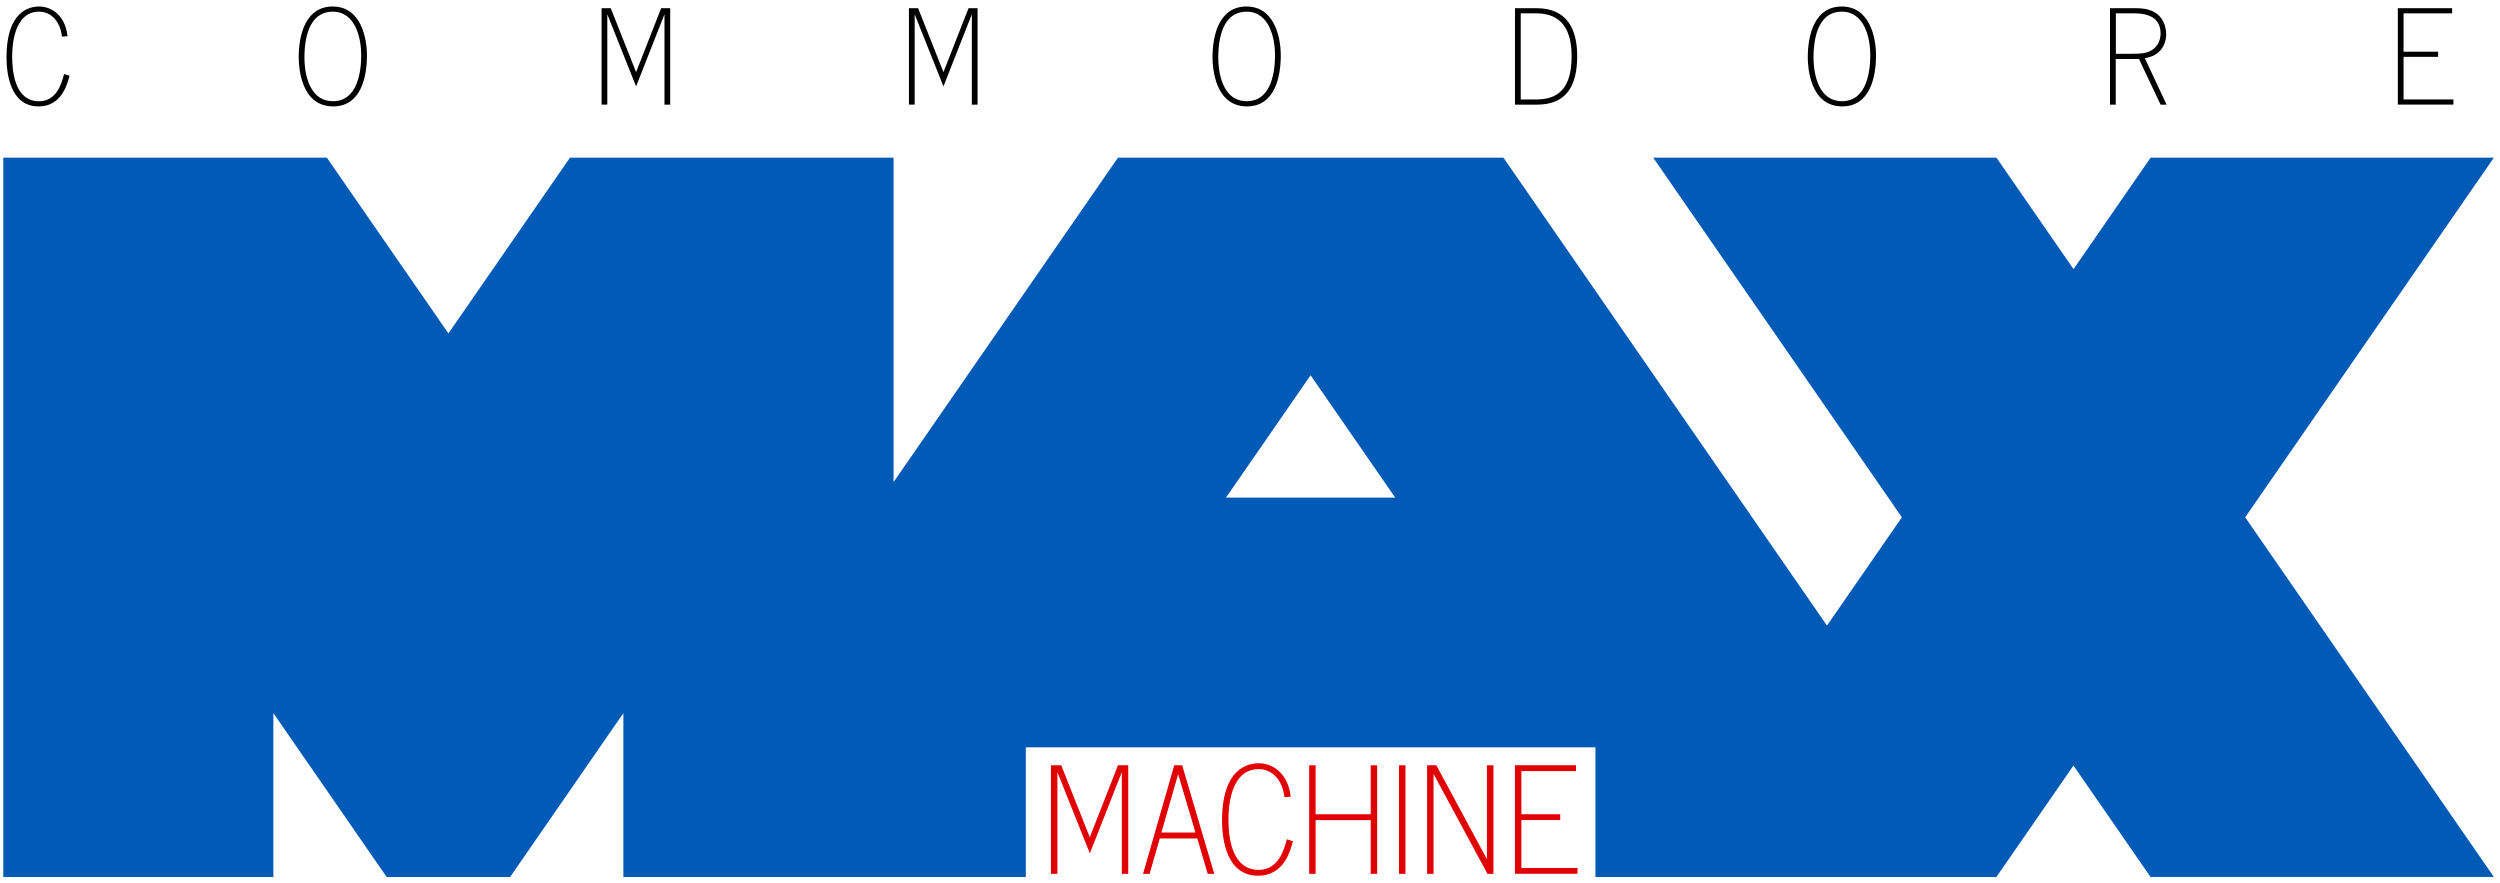
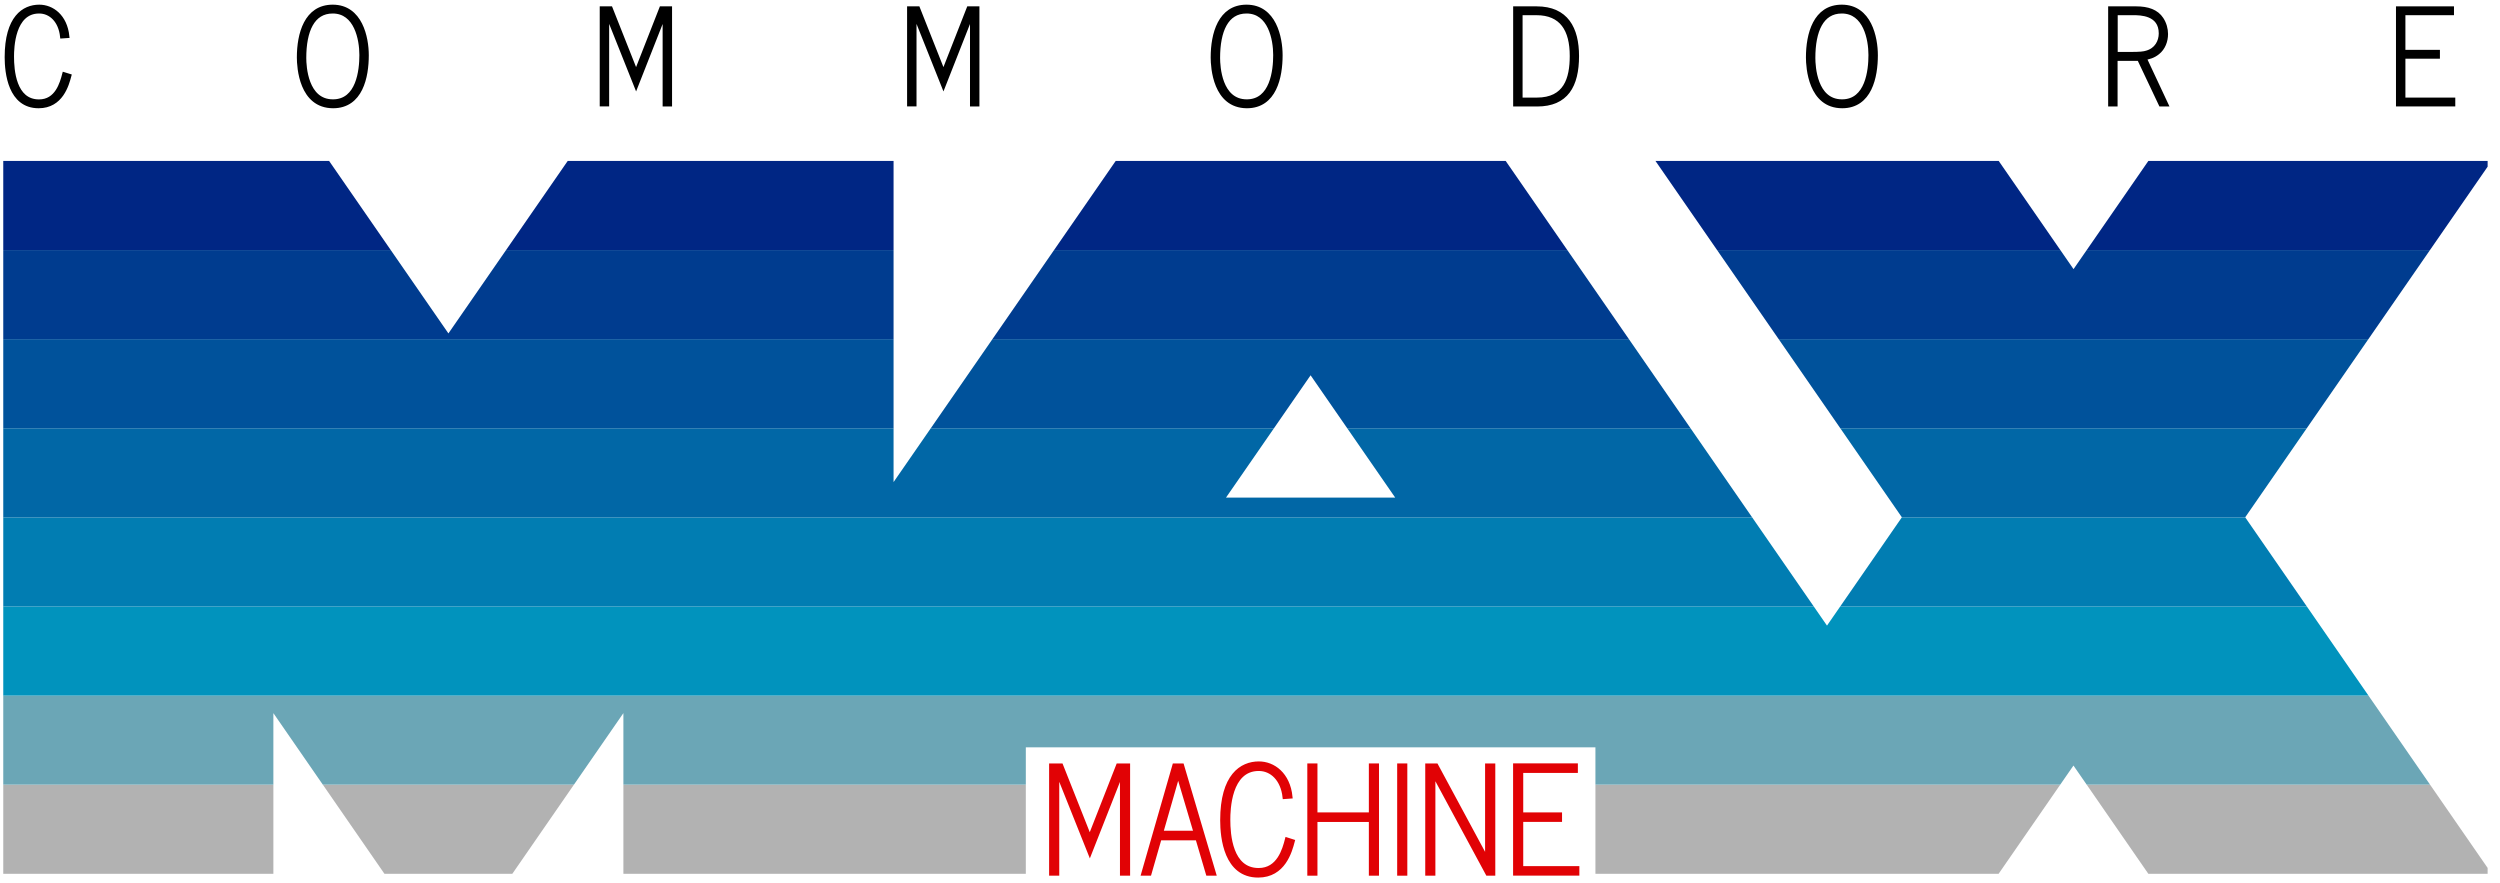
- <svg xmlns="http://www.w3.org/2000/svg" xmlns:xlink="http://www.w3.org/1999/xlink" width="1015.762mm" height="358.457mm" viewBox="0 0 1015.762 358.457" version="1.1" id="svg1" xml:space="preserve">
+ <svg xmlns="http://www.w3.org/2000/svg" width="1015.762mm" height="358.457mm" viewBox="0 0 1015.762 358.457" version="1.1" id="svg1" xml:space="preserve">
  <defs id="defs1">
-     <clipPath id="SVGID_00000046337453222900239440000014632039938231015090_">
-       <use xlink:href="#SVGID_1_" style="overflow:visible" id="use42" />
+     <clipPath clipPathUnits="userSpaceOnUse" id="clipPath58">
+       <path id="path58" d="M 582.904,24.897 H 446.643 L 414.629,71.199 382.614,24.897 H 246.354 L 346.498,169.73 314.484,216.032 182.298,24.897 H 27.067 L -66.093,159.623 V 24.897 H -195.58 l -50.086,72.416 -50.059,-72.416 H -425.212 V 314.537 h 107.13 v -69.48 l 48.048,69.48 h 48.736 l 48.048,-69.48 v 69.48 h 107.13 29.131 v 0 h 24.633 v -52.705 H 221.694 v 52.705 h 24.633 v 0 H 382.587 l 32.015,-46.302 32.015,46.302 H 582.877 L 482.732,169.704 Z M 67.813,163.01 l 36.856,-53.314 36.883,53.314 z" style="stroke-width:0.265" />
    </clipPath>
-     <path id="SVGID_1_" d="m 3820.1,247.1 h -515 l -121,175 -121,-175 h -515 l 378.5,547.4 -121,175 L 2306,247.1 H 1719.3 L 1367.2,756.3 V 247.1 H 877.8 L 688.5,520.8 499.3,247.1 H 9.9 v 1094.7 h 404.9 v -262.6 l 181.6,262.6 h 184.2 l 181.6,-262.6 v 262.6 h 404.9 110.1 v 0 h 93.1 v -199.2 h 884.6 v 199.2 h 93.1 v 0 h 515 l 121,-175 121,175 h 515 L 3441.5,794.4 Z m -1946.8,522 139.3,-201.5 139.4,201.5 z" />
-     <defs id="defs42">
-       <path id="path43" d="m 3820.1,247.1 h -515 l -121,175 -121,-175 h -515 l 378.5,547.4 -121,175 L 2306,247.1 H 1719.3 L 1367.2,756.3 V 247.1 H 877.8 L 688.5,520.8 499.3,247.1 H 9.9 v 1094.7 h 404.9 v -262.6 l 181.6,262.6 h 184.2 l 181.6,-262.6 v 262.6 h 404.9 110.1 v 0 h 93.1 v -199.2 h 884.6 v 199.2 h 93.1 v 0 h 515 l 121,-175 121,175 h 515 L 3441.5,794.4 Z m -1946.8,522 139.3,-201.5 139.4,201.5 z" />
-     </defs>
-     <clipPath id="clipPath1">
-       <use xlink:href="#SVGID_1_" style="overflow:visible" id="use1" />
+     <clipPath clipPathUnits="userSpaceOnUse" id="clipPath59">
+       <path id="path59" d="M 582.904,24.897 H 446.643 L 414.629,71.199 382.614,24.897 H 246.354 L 346.498,169.73 314.484,216.032 182.298,24.897 H 27.067 L -66.093,159.623 V 24.897 H -195.58 l -50.086,72.416 -50.059,-72.416 H -425.212 V 314.537 h 107.13 v -69.48 l 48.048,69.48 h 48.736 l 48.048,-69.48 v 69.48 h 107.13 29.131 v 0 h 24.633 v -52.705 H 221.694 v 52.705 h 24.633 v 0 H 382.587 l 32.015,-46.302 32.015,46.302 H 582.877 L 482.732,169.704 Z M 67.813,163.01 l 36.856,-53.314 36.883,53.314 z" style="stroke-width:0.265" />
+     </clipPath>
+     <clipPath clipPathUnits="userSpaceOnUse" id="clipPath60">
+       <path id="path60" d="M 582.904,24.897 H 446.643 L 414.629,71.199 382.614,24.897 H 246.354 L 346.498,169.73 314.484,216.032 182.298,24.897 H 27.067 L -66.093,159.623 V 24.897 H -195.58 l -50.086,72.416 -50.059,-72.416 H -425.212 V 314.537 h 107.13 v -69.48 l 48.048,69.48 h 48.736 l 48.048,-69.48 v 69.48 h 107.13 29.131 v 0 h 24.633 v -52.705 H 221.694 v 52.705 h 24.633 v 0 H 382.587 l 32.015,-46.302 32.015,46.302 H 582.877 L 482.732,169.704 Z M 67.813,163.01 l 36.856,-53.314 36.883,53.314 z" style="stroke-width:0.265" />
+     </clipPath>
+     <clipPath clipPathUnits="userSpaceOnUse" id="clipPath61">
+       <path id="path61" d="M 582.904,24.897 H 446.643 L 414.629,71.199 382.614,24.897 H 246.354 L 346.498,169.73 314.484,216.032 182.298,24.897 H 27.067 L -66.093,159.623 V 24.897 H -195.58 l -50.086,72.416 -50.059,-72.416 H -425.212 V 314.537 h 107.13 v -69.48 l 48.048,69.48 h 48.736 l 48.048,-69.48 v 69.48 h 107.13 29.131 v 0 h 24.633 v -52.705 H 221.694 v 52.705 h 24.633 v 0 H 382.587 l 32.015,-46.302 32.015,46.302 H 582.877 L 482.732,169.704 Z M 67.813,163.01 l 36.856,-53.314 36.883,53.314 z" style="stroke-width:0.265" />
+     </clipPath>
+     <clipPath clipPathUnits="userSpaceOnUse" id="clipPath62">
+       <path id="path62" d="M 582.904,24.897 H 446.643 L 414.629,71.199 382.614,24.897 H 246.354 L 346.498,169.73 314.484,216.032 182.298,24.897 H 27.067 L -66.093,159.623 V 24.897 H -195.58 l -50.086,72.416 -50.059,-72.416 H -425.212 V 314.537 h 107.13 v -69.48 l 48.048,69.48 h 48.736 l 48.048,-69.48 v 69.48 h 107.13 29.131 v 0 h 24.633 v -52.705 H 221.694 v 52.705 h 24.633 v 0 H 382.587 l 32.015,-46.302 32.015,46.302 H 582.877 L 482.732,169.704 Z M 67.813,163.01 l 36.856,-53.314 36.883,53.314 z" style="stroke-width:0.265" />
+     </clipPath>
+     <clipPath clipPathUnits="userSpaceOnUse" id="clipPath63">
+       <path id="path63" d="M 582.904,24.897 H 446.643 L 414.629,71.199 382.614,24.897 H 246.354 L 346.498,169.73 314.484,216.032 182.298,24.897 H 27.067 L -66.093,159.623 V 24.897 H -195.58 l -50.086,72.416 -50.059,-72.416 H -425.212 V 314.537 h 107.13 v -69.48 l 48.048,69.48 h 48.736 l 48.048,-69.48 v 69.48 h 107.13 29.131 v 0 h 24.633 v -52.705 H 221.694 v 52.705 h 24.633 v 0 H 382.587 l 32.015,-46.302 32.015,46.302 H 582.877 L 482.732,169.704 Z M 67.813,163.01 l 36.856,-53.314 36.883,53.314 z" style="stroke-width:0.265" />
+     </clipPath>
+     <clipPath clipPathUnits="userSpaceOnUse" id="clipPath64">
+       <path id="path64" d="M 582.904,24.897 H 446.643 L 414.629,71.199 382.614,24.897 H 246.354 L 346.498,169.73 314.484,216.032 182.298,24.897 H 27.067 L -66.093,159.623 V 24.897 H -195.58 l -50.086,72.416 -50.059,-72.416 H -425.212 V 314.537 h 107.13 v -69.48 l 48.048,69.48 h 48.736 l 48.048,-69.48 v 69.48 h 107.13 29.131 v 0 h 24.633 v -52.705 H 221.694 v 52.705 h 24.633 v 0 H 382.587 l 32.015,-46.302 32.015,46.302 H 582.877 L 482.732,169.704 Z M 67.813,163.01 l 36.856,-53.314 36.883,53.314 z" style="stroke-width:0.265" />
+     </clipPath>
+     <clipPath clipPathUnits="userSpaceOnUse" id="clipPath65">
+       <path id="path65" d="M 582.904,24.897 H 446.643 L 414.629,71.199 382.614,24.897 H 246.354 L 346.498,169.73 314.484,216.032 182.298,24.897 H 27.067 L -66.093,159.623 V 24.897 H -195.58 l -50.086,72.416 -50.059,-72.416 H -425.212 V 314.537 h 107.13 v -69.48 l 48.048,69.48 h 48.736 l 48.048,-69.48 v 69.48 h 107.13 29.131 v 0 h 24.633 v -52.705 H 221.694 v 52.705 h 24.633 v 0 H 382.587 l 32.015,-46.302 32.015,46.302 H 582.877 L 482.732,169.704 Z M 67.813,163.01 l 36.856,-53.314 36.883,53.314 z" style="stroke-width:0.265" />
+     </clipPath>
+     <clipPath clipPathUnits="userSpaceOnUse" id="clipPath66">
+       <path id="path66" d="m -582.904,-24.897 h 136.26 l 32.015,-46.302 32.015,46.302 h 136.26 l -100.145,-144.833 32.015,-46.302 132.186,191.135 H -27.067 L 66.093,-159.623 V -24.897 H 195.58 l 50.086,-72.416 50.059,72.416 H 425.212 V -314.537 h -107.13 v 69.48 l -48.048,-69.48 H 221.298 l -48.048,69.48 v -69.48 H 66.119 36.989 v 0 H 12.356 v 52.705 H -221.694 v -52.705 h -24.633 v 0 H -382.587 l -32.015,46.302 -32.015,-46.302 h -136.26 l 100.145,144.833 z m 515.091,-138.112 -36.856,53.314 -36.883,-53.314 z" style="stroke-width:0.265" />
+     </clipPath>
+     <clipPath clipPathUnits="userSpaceOnUse" id="clipPath67">
+       <path id="path67" d="m -582.904,-24.897 h 136.26 l 32.015,-46.302 32.015,46.302 h 136.26 l -100.145,-144.833 32.015,-46.302 132.186,191.135 H -27.067 L 66.093,-159.623 V -24.897 H 195.58 l 50.086,-72.416 50.059,72.416 H 425.212 V -314.537 h -107.13 v 69.48 l -48.048,-69.48 H 221.298 l -48.048,69.48 v -69.48 H 66.119 36.989 v 0 H 12.356 v 52.705 H -221.694 v -52.705 h -24.633 v 0 H -382.587 l -32.015,46.302 -32.015,-46.302 h -136.26 l 100.145,144.833 z m 515.091,-138.112 -36.856,53.314 -36.883,-53.314 z" style="stroke-width:0.265" />
+     </clipPath>
+     <clipPath clipPathUnits="userSpaceOnUse" id="clipPath68">
+       <path id="path68" d="m -582.904,-24.897 h 136.26 l 32.015,-46.302 32.015,46.302 h 136.26 l -100.145,-144.833 32.015,-46.302 132.186,191.135 H -27.067 L 66.093,-159.623 V -24.897 H 195.58 l 50.086,-72.416 50.059,72.416 H 425.212 V -314.537 h -107.13 v 69.48 l -48.048,-69.48 H 221.298 l -48.048,69.48 v -69.48 H 66.119 36.989 v 0 H 12.356 v 52.705 H -221.694 v -52.705 h -24.633 v 0 H -382.587 l -32.015,46.302 -32.015,-46.302 h -136.26 l 100.145,144.833 z m 515.091,-138.112 -36.856,53.314 -36.883,-53.314 z" style="stroke-width:0.265" />
+     </clipPath>
+     <clipPath clipPathUnits="userSpaceOnUse" id="clipPath69">
+       <path id="path69" d="m -582.904,-24.897 h 136.26 l 32.015,-46.302 32.015,46.302 h 136.26 l -100.145,-144.833 32.015,-46.302 132.186,191.135 H -27.067 L 66.093,-159.623 V -24.897 H 195.58 l 50.086,-72.416 50.059,72.416 H 425.212 V -314.537 h -107.13 v 69.48 l -48.048,-69.48 H 221.298 l -48.048,69.48 v -69.48 H 66.119 36.989 v 0 H 12.356 v 52.705 H -221.694 v -52.705 h -24.633 v 0 H -382.587 l -32.015,46.302 -32.015,-46.302 h -136.26 l 100.145,144.833 z m 515.091,-138.112 -36.856,53.314 -36.883,-53.314 z" style="stroke-width:0.265" />
+     </clipPath>
+     <clipPath clipPathUnits="userSpaceOnUse" id="clipPath70">
+       <path id="path70" d="m -582.904,-24.897 h 136.26 l 32.015,-46.302 32.015,46.302 h 136.26 l -100.145,-144.833 32.015,-46.302 132.186,191.135 H -27.067 L 66.093,-159.623 V -24.897 H 195.58 l 50.086,-72.416 50.059,72.416 H 425.212 V -314.537 h -107.13 v 69.48 l -48.048,-69.48 H 221.298 l -48.048,69.48 v -69.48 H 66.119 36.989 v 0 H 12.356 v 52.705 H -221.694 v -52.705 h -24.633 v 0 H -382.587 l -32.015,46.302 -32.015,-46.302 h -136.26 l 100.145,144.833 z m 515.091,-138.112 -36.856,53.314 -36.883,-53.314 z" style="stroke-width:0.265" />
+     </clipPath>
+     <clipPath clipPathUnits="userSpaceOnUse" id="clipPath71">
+       <path id="path71" d="m -582.904,-24.897 h 136.26 l 32.015,-46.302 32.015,46.302 h 136.26 l -100.145,-144.833 32.015,-46.302 132.186,191.135 H -27.067 L 66.093,-159.623 V -24.897 H 195.58 l 50.086,-72.416 50.059,72.416 H 425.212 V -314.537 h -107.13 v 69.48 l -48.048,-69.48 H 221.298 l -48.048,69.48 v -69.48 H 66.119 36.989 v 0 H 12.356 v 52.705 H -221.694 v -52.705 h -24.633 v 0 H -382.587 l -32.015,46.302 -32.015,-46.302 h -136.26 l 100.145,144.833 z m 515.091,-138.112 -36.856,53.314 -36.883,-53.314 z" style="stroke-width:0.265" />
+     </clipPath>
+     <clipPath clipPathUnits="userSpaceOnUse" id="clipPath72">
+       <path id="path72" d="m -582.904,-24.897 h 136.26 l 32.015,-46.302 32.015,46.302 h 136.26 l -100.145,-144.833 32.015,-46.302 132.186,191.135 H -27.067 L 66.093,-159.623 V -24.897 H 195.58 l 50.086,-72.416 50.059,72.416 H 425.212 V -314.537 h -107.13 v 69.48 l -48.048,-69.48 H 221.298 l -48.048,69.48 v -69.48 H 66.119 36.989 v 0 H 12.356 v 52.705 H -221.694 v -52.705 h -24.633 v 0 H -382.587 l -32.015,46.302 -32.015,-46.302 h -136.26 l 100.145,144.833 z m 515.091,-138.112 -36.856,53.314 -36.883,-53.314 z" style="stroke-width:0.265" />
+     </clipPath>
+     <clipPath clipPathUnits="userSpaceOnUse" id="clipPath73">
+       <path id="path73" d="m -582.904,-24.897 h 136.26 l 32.015,-46.302 32.015,46.302 h 136.26 l -100.145,-144.833 32.015,-46.302 132.186,191.135 H -27.067 L 66.093,-159.623 V -24.897 H 195.58 l 50.086,-72.416 50.059,72.416 H 425.212 V -314.537 h -107.13 v 69.48 l -48.048,-69.48 H 221.298 l -48.048,69.48 v -69.48 H 66.119 36.989 v 0 H 12.356 v 52.705 H -221.694 v -52.705 h -24.633 v 0 H -382.587 l -32.015,46.302 -32.015,-46.302 h -136.26 l 100.145,144.833 z m 515.091,-138.112 -36.856,53.314 -36.883,-53.314 z" style="stroke-width:0.265" />
    </clipPath>
  </defs>
-   <g id="g27" transform="scale(0.2645833)" style="display:inline">
-     <path class="st0" d="m 3302.5,1346.8 -118.4,-171.2 -118.4,171.2 H 2450 v -199.2 h -874.7 v 199.2 h -618 v -251.7 l -174,251.7 H 593.8 l -174,-251.7 v 251.7 H 5 V 242.1 H 501.9 L 688.6,512 875.3,242.1 h 496.9 v 498.2 l 344.6,-498.2 h 591.9 l 496.9,718.6 115,-166.3 -381.9,-552.3 h 527.1 l 118.4,171.2 118.4,-171.2 h 527.1 l -381.9,552.3 381.9,552.3 H 3302.5 Z M 2142.5,764.1 2012.6,576.3 1882.7,764.1 Z" id="path25" style="display:inline;fill:#015ab5;fill-opacity:1" />
+   <g id="g43" transform="scale(0.2645833)" style="stroke:#000000;stroke-opacity:1;stroke-width:5.669;stroke-dasharray:none;fill:#000000">
+     <path d="M 95.1,56.2 C 92.5,32 77.8,17.9 60.1,17.9 20,17.9 18.7,73.7 18.7,87 c 0,20.4 3.1,68.5 41.2,68.5 27.3,0 34.8,-27.7 38.5,-41.8 l 8.4,2.6 C 103.1,130.2 94.2,163.4 59.3,163.4 15.1,163.4 10,111.7 10,87.8 10,26.7 36.5,10 60.3,10 c 19.8,0 40.1,14.7 43.4,45.6 z" id="path27" style="display:inline;stroke:#000000;stroke-opacity:1;stroke-width:5.669;stroke-dasharray:none;fill:#000000" />
+     <path d="m 458.7,88.2 c 0,-35.9 11,-78.2 52.2,-78.2 43.2,0 52.6,48.1 52.6,74.8 0,33.2 -9,78.6 -52,78.6 -49.5,-0.1 -52.8,-60.2 -52.8,-75.2 z m 96,-3.7 c 0,-24 -7.9,-66.6 -43.8,-66.6 -30.8,0 -43.4,29.7 -43.4,71.1 0,12.8 2.6,66.4 43.8,66.4 38.7,0 43.4,-47.5 43.4,-70.9 z" id="path28" style="stroke:#000000;stroke-opacity:1;stroke-width:5.669;stroke-dasharray:none;fill:#000000" />
+     <path d="m 1029.2,12.6 v 148.1 h -8.8 V 21.9 L 976.8,132.7 932.6,21.9 v 138.7 h -8.8 v -148 h 14.1 l 38.9,98.2 38.5,-98.2 z" id="path29" style="stroke:#000000;stroke-opacity:1;stroke-width:5.669;stroke-dasharray:none;fill:#000000" />
+     <path d="m 1501.2,12.6 v 148.1 h -8.8 V 21.9 l -43.6,110.8 -44.2,-110.8 v 138.7 h -8.8 v -148 h 14.1 l 38.9,98.2 38.5,-98.2 z" id="path30" style="stroke:#000000;stroke-opacity:1;stroke-width:5.669;stroke-dasharray:none;fill:#000000" />
+     <path d="m 1862,88.2 c 0,-35.9 11,-78.2 52.2,-78.2 43.2,0 52.6,48.1 52.6,74.8 0,33.2 -9,78.6 -52,78.6 -49.5,-0.1 -52.8,-60.2 -52.8,-75.2 z m 96,-3.7 c 0,-24 -7.9,-66.6 -43.8,-66.6 -30.8,0 -43.4,29.7 -43.4,71.1 0,12.8 2.6,66.4 43.8,66.4 38.7,0 43.4,-47.5 43.4,-70.9 z" id="path31" style="stroke:#000000;stroke-opacity:1;stroke-width:5.669;stroke-dasharray:none;fill:#000000" />
+     <path d="m 2359.7,12.6 c 46,0 62.3,31.2 62.3,73.5 0,45.6 -16.5,74.6 -61.5,74.6 h -34 V 12.6 Z m -24.4,7.9 v 132.2 h 24.7 c 44.2,0 53.4,-32 53.4,-66.8 0,-39.9 -15.3,-65.4 -54,-65.4 z" id="path32" style="stroke:#000000;stroke-opacity:1;stroke-width:5.669;stroke-dasharray:none;fill:#000000" />
+     <path d="m 2776.1,88.2 c 0,-35.9 11,-78.2 52.2,-78.2 43.2,0 52.6,48.1 52.6,74.8 0,33.2 -9,78.6 -52,78.6 -49.5,-0.1 -52.8,-60.2 -52.8,-75.2 z m 96,-3.7 c 0,-24 -7.9,-66.6 -43.8,-66.6 -30.8,0 -43.4,29.7 -43.4,71.1 0,12.8 2.6,66.4 43.8,66.4 38.7,0 43.4,-47.5 43.4,-70.9 z" id="path33" style="stroke:#000000;stroke-opacity:1;stroke-width:5.669;stroke-dasharray:none;fill:#000000" />
+     <path d="m 3280.5,12.6 c 17.7,0 31.4,4.7 39.1,16.5 4.7,7.1 6.9,15.5 6.9,23.2 0,10.8 -4.1,21.8 -12.8,28.7 -7.3,5.9 -13.9,7.1 -20,8.4 l 33.4,71.3 h -9.2 L 3284.7,90.6 H 3249 v 70.1 h -8.8 V 12.6 Z m -31.3,7.9 v 62.1 h 21.6 c 15.5,0 21.2,-0.6 26.1,-2.2 14.5,-4.3 21,-16.7 21,-29.1 0,-30.8 -31.6,-30.8 -41.8,-30.8 z" id="path34" style="stroke:#000000;stroke-opacity:1;stroke-width:5.669;stroke-dasharray:none;fill:#000000" />
+     <path d="m 3765.6,12.6 v 7.9 H 3691 v 58.9 h 53 v 7.9 h -53 v 65.4 h 76.6 v 7.9 h -85.4 v -148 z" id="path35" style="stroke:#000000;stroke-opacity:1;stroke-width:5.669;stroke-dasharray:none;fill:#000000" />
  </g>
-   <g id="g43" transform="scale(0.2645833)">
-     <path d="M 95.1,56.2 C 92.5,32 77.8,17.9 60.1,17.9 20,17.9 18.7,73.7 18.7,87 c 0,20.4 3.1,68.5 41.2,68.5 27.3,0 34.8,-27.7 38.5,-41.8 l 8.4,2.6 C 103.1,130.2 94.2,163.4 59.3,163.4 15.1,163.4 10,111.7 10,87.8 10,26.7 36.5,10 60.3,10 c 19.8,0 40.1,14.7 43.4,45.6 z" id="path27" style="display:inline" />
-     <path d="m 458.7,88.2 c 0,-35.9 11,-78.2 52.2,-78.2 43.2,0 52.6,48.1 52.6,74.8 0,33.2 -9,78.6 -52,78.6 -49.5,-0.1 -52.8,-60.2 -52.8,-75.2 z m 96,-3.7 c 0,-24 -7.9,-66.6 -43.8,-66.6 -30.8,0 -43.4,29.7 -43.4,71.1 0,12.8 2.6,66.4 43.8,66.4 38.7,0 43.4,-47.5 43.4,-70.9 z" id="path28" />
-     <path d="m 1029.2,12.6 v 148.1 h -8.8 V 21.9 L 976.8,132.7 932.6,21.9 v 138.7 h -8.8 v -148 h 14.1 l 38.9,98.2 38.5,-98.2 z" id="path29" />
-     <path d="m 1501.2,12.6 v 148.1 h -8.8 V 21.9 l -43.6,110.8 -44.2,-110.8 v 138.7 h -8.8 v -148 h 14.1 l 38.9,98.2 38.5,-98.2 z" id="path30" />
-     <path d="m 1862,88.2 c 0,-35.9 11,-78.2 52.2,-78.2 43.2,0 52.6,48.1 52.6,74.8 0,33.2 -9,78.6 -52,78.6 -49.5,-0.1 -52.8,-60.2 -52.8,-75.2 z m 96,-3.7 c 0,-24 -7.9,-66.6 -43.8,-66.6 -30.8,0 -43.4,29.7 -43.4,71.1 0,12.8 2.6,66.4 43.8,66.4 38.7,0 43.4,-47.5 43.4,-70.9 z" id="path31" />
-     <path d="m 2359.7,12.6 c 46,0 62.3,31.2 62.3,73.5 0,45.6 -16.5,74.6 -61.5,74.6 h -34 V 12.6 Z m -24.4,7.9 v 132.2 h 24.7 c 44.2,0 53.4,-32 53.4,-66.8 0,-39.9 -15.3,-65.4 -54,-65.4 z" id="path32" />
-     <path d="m 2776.1,88.2 c 0,-35.9 11,-78.2 52.2,-78.2 43.2,0 52.6,48.1 52.6,74.8 0,33.2 -9,78.6 -52,78.6 -49.5,-0.1 -52.8,-60.2 -52.8,-75.2 z m 96,-3.7 c 0,-24 -7.9,-66.6 -43.8,-66.6 -30.8,0 -43.4,29.7 -43.4,71.1 0,12.8 2.6,66.4 43.8,66.4 38.7,0 43.4,-47.5 43.4,-70.9 z" id="path33" />
-     <path d="m 3280.5,12.6 c 17.7,0 31.4,4.7 39.1,16.5 4.7,7.1 6.9,15.5 6.9,23.2 0,10.8 -4.1,21.8 -12.8,28.7 -7.3,5.9 -13.9,7.1 -20,8.4 l 33.4,71.3 h -9.2 L 3284.7,90.6 H 3249 v 70.1 h -8.8 V 12.6 Z m -31.3,7.9 v 62.1 h 21.6 c 15.5,0 21.2,-0.6 26.1,-2.2 14.5,-4.3 21,-16.7 21,-29.1 0,-30.8 -31.6,-30.8 -41.8,-30.8 z" id="path34" />
-     <path d="m 3765.6,12.6 v 7.9 H 3691 v 58.9 h 53 v 7.9 h -53 v 65.4 h 76.6 v 7.9 h -85.4 v -148 z" id="path35" />
+   <g id="g44" transform="scale(0.2645833)" style="stroke:#e10205;stroke-opacity:1;stroke-width:5.669;stroke-dasharray:none;fill:#e10205;fill-opacity:1">
+     <path d="m 1732.6,1175.2 v 166.7 h -9.9 v -156.1 l -49.1,124.7 -49.8,-124.7 v 156.1 h -9.9 v -166.7 h 15.8 l 43.8,110.5 43.3,-110.5 z" id="path36" style="stroke:#e10205;stroke-opacity:1;stroke-width:5.669;stroke-dasharray:none;fill:#e10205;fill-opacity:1" />
+     <path d="m 1815.4,1175.2 49.3,166.7 h -10.1 l -16,-54.3 H 1781 l -15.6,54.3 h -10.1 l 47.9,-166.7 z m -6.2,13.7 -25.7,89.6 h 52.3 z" id="path37" style="stroke:#e10205;stroke-opacity:1;stroke-width:5.669;stroke-dasharray:none;fill:#e10205;fill-opacity:1" />
+     <path d="m 1972.4,1224.2 c -3,-27.3 -19.5,-43.1 -39.4,-43.1 -45.2,0 -46.5,62.8 -46.5,77.7 0,22.9 3.4,77 46.3,77 30.7,0 39.2,-31.2 43.3,-47 l 9.4,3 c -4.1,15.6 -14.2,53 -53.4,53 -49.8,0 -55.5,-58.2 -55.5,-85.1 0,-68.8 29.8,-87.6 56.6,-87.6 22.2,0 45.2,16.5 48.8,51.4 z" id="path38" style="stroke:#e10205;stroke-opacity:1;stroke-width:5.669;stroke-dasharray:none;fill:#e10205;fill-opacity:1" />
+     <path d="m 2020.3,1175.2 v 75.2 h 84.6 v -75.2 h 9.9 v 166.7 h -9.9 v -82.5 h -84.6 v 82.5 h -9.9 v -166.7 z" id="path39" style="stroke:#e10205;stroke-opacity:1;stroke-width:5.669;stroke-dasharray:none;fill:#e10205;fill-opacity:1" />
+     <path d="m 2158.3,1175.2 v 166.7 h -9.9 v -166.7 z" id="path40" style="stroke:#e10205;stroke-opacity:1;stroke-width:5.669;stroke-dasharray:none;fill:#e10205;fill-opacity:1" />
+     <path d="m 2293.4,1175.2 v 166.7 h -9.2 l -82.8,-153.4 v 153.4 h -9.9 v -166.7 h 14.2 l 77.7,144.2 v -144.2 z" id="path41" style="stroke:#e10205;stroke-opacity:1;stroke-width:5.669;stroke-dasharray:none;fill:#e10205;fill-opacity:1" />
+     <path d="m 2420.2,1175.2 v 8.9 h -83.9 v 66.3 h 59.6 v 8.9 h -59.6 v 73.6 h 86.2 v 8.9 h -96.1 v -166.7 h 93.8 z" id="path42" style="stroke:#e10205;stroke-opacity:1;stroke-width:5.669;stroke-dasharray:none;fill:#e10205;fill-opacity:1" />
  </g>
-   <g id="g44" transform="scale(0.2645833)" style="fill:#e10205;fill-opacity:1">
-     <path d="m 1732.6,1175.2 v 166.7 h -9.9 v -156.1 l -49.1,124.7 -49.8,-124.7 v 156.1 h -9.9 v -166.7 h 15.8 l 43.8,110.5 43.3,-110.5 z" id="path36" style="fill:#e10205;fill-opacity:1" />
-     <path d="m 1815.4,1175.2 49.3,166.7 h -10.1 l -16,-54.3 H 1781 l -15.6,54.3 h -10.1 l 47.9,-166.7 z m -6.2,13.7 -25.7,89.6 h 52.3 z" id="path37" style="fill:#e10205;fill-opacity:1" />
-     <path d="m 1972.4,1224.2 c -3,-27.3 -19.5,-43.1 -39.4,-43.1 -45.2,0 -46.5,62.8 -46.5,77.7 0,22.9 3.4,77 46.3,77 30.7,0 39.2,-31.2 43.3,-47 l 9.4,3 c -4.1,15.6 -14.2,53 -53.4,53 -49.8,0 -55.5,-58.2 -55.5,-85.1 0,-68.8 29.8,-87.6 56.6,-87.6 22.2,0 45.2,16.5 48.8,51.4 z" id="path38" style="fill:#e10205;fill-opacity:1" />
-     <path d="m 2020.3,1175.2 v 75.2 h 84.6 v -75.2 h 9.9 v 166.7 h -9.9 v -82.5 h -84.6 v 82.5 h -9.9 v -166.7 z" id="path39" style="fill:#e10205;fill-opacity:1" />
-     <path d="m 2158.3,1175.2 v 166.7 h -9.9 v -166.7 z" id="path40" style="fill:#e10205;fill-opacity:1" />
-     <path d="m 2293.4,1175.2 v 166.7 h -9.2 l -82.8,-153.4 v 153.4 h -9.9 v -166.7 h 14.2 l 77.7,144.2 v -144.2 z" id="path41" style="fill:#e10205;fill-opacity:1" />
-     <path d="m 2420.2,1175.2 v 8.9 h -83.9 v 66.3 h 59.6 v 8.9 h -59.6 v 73.6 h 86.2 v 8.9 h -96.1 v -166.7 h 93.8 z" id="path42" style="fill:#e10205;fill-opacity:1" />
+   <g id="g112" style="display:inline">
+     <path id="path90" style="baseline-shift:baseline;display:inline;overflow:visible;vector-effect:none;fill:#b2b2b2;enable-background:accumulate;stop-color:#000000;stop-opacity:1" d="M 111.072,355.024 V 318.83 H 1.323 v 36.195 z m 97.086,0 25.021,-36.195 H 131.179 l 25.021,36.195 z m 208.64,0 v -36.195 h -163.512 v 36.195 z m 395.245,0 25.032,-36.195 H 648.229 v 36.195 z M 987.355,318.83 H 847.844 l 25.032,36.195 h 137.86 v -2.382 z" />
+     <path d="M 962.315,282.617 H 1.323 v 36.19 H 111.072 V 289.745 l 20.091,29.062 h 102.032 l 20.091,-29.062 v 29.062 h 163.512 v -15.172 h 231.431 v 15.172 h 188.861 l 5.369,-7.763 5.369,7.763 h 139.511 z" style="baseline-shift:baseline;display:inline;overflow:visible;vector-effect:none;fill:#6ba6b6;enable-background:accumulate;stop-color:#000000;stop-opacity:1" id="path89" />
+     <path d="M 937.287,246.422 H 747.683 l -5.368,7.763 -5.368,-7.763 H 1.323 v 36.195 H 962.315 Z" style="baseline-shift:baseline;display:inline;overflow:visible;vector-effect:none;fill:#0193bd;enable-background:accumulate;stop-color:#000000;stop-opacity:1" id="path88" />
+     <path id="path87" style="baseline-shift:baseline;display:inline;overflow:visible;vector-effect:none;fill:#017db2;enable-background:accumulate;stop-color:#000000;stop-opacity:1" d="M 1.323,246.4 H 736.932 L 711.907,210.21 H 1.323 Z M 912.248,210.21 H 772.724 l -25.026,36.19 h 189.574 z" />
+     <path id="path86" style="baseline-shift:baseline;display:inline;overflow:visible;vector-effect:none;fill:#0167a6;enable-background:accumulate;stop-color:#000000;stop-opacity:1" d="M 1.323,210.21 H 711.907 l -25.028,-36.195 H 547.397 l 19.473,28.153 h -68.739 l 19.473,-28.153 H 378.178 l -15.117,21.856 -4e-5,-21.856 H 1.323 Z M 937.241,174.015 H 747.732 l 25.01,36.17 -0.018,0.025 h 139.524 l -0.018,-0.025 z" />
+     <path id="path99-8" style="baseline-shift:baseline;display:inline;overflow:visible;vector-effect:none;fill:#00529b;enable-background:accumulate;stop-color:#000000" d="M 363.061,137.803 H 1.323 v 36.19 h 361.738 z m 15.132,36.191 h 139.426 l 14.881,-21.514 14.881,21.514 H 686.864 L 661.839,137.803 H 403.226 Z M 962.28,137.803 H 722.692 l 25.024,36.19 h 189.539 z" />
+     <path id="path85" style="baseline-shift:baseline;display:inline;overflow:visible;vector-effect:none;fill:#003c8f;enable-background:accumulate;stop-color:#000000;stop-opacity:1" d="M 158.771,101.608 H 1.323 l 8.33e-5,36.195 h 361.738 l 4e-5,-36.195 H 205.613 l -23.421,33.858 z m 244.455,36.195 h 258.613 l -25.028,-36.195 H 428.262 Z m 584.082,-36.195 H 847.842 l -5.356,7.744 -5.356,-7.744 H 697.664 l 25.028,36.195 h 239.588 z" />
+     <path id="path83" style="baseline-shift:baseline;display:inline;overflow:visible;vector-effect:none;fill:#002684;enable-background:accumulate;stop-color:#000000" d="M 133.718,65.391 H 1.323 V 101.587 H 158.756 Z m 71.91,36.195 H 363.061 V 65.391 H 230.666 Z M 453.313,65.391 428.277,101.587 H 636.795 L 611.767,65.391 Z m 219.308,0 25.028,36.195 h 139.466 L 812.084,65.391 Z m 200.268,0 -25.032,36.195 H 987.323 l 23.413,-33.859 v -2.336 z" />
  </g>
</svg>
